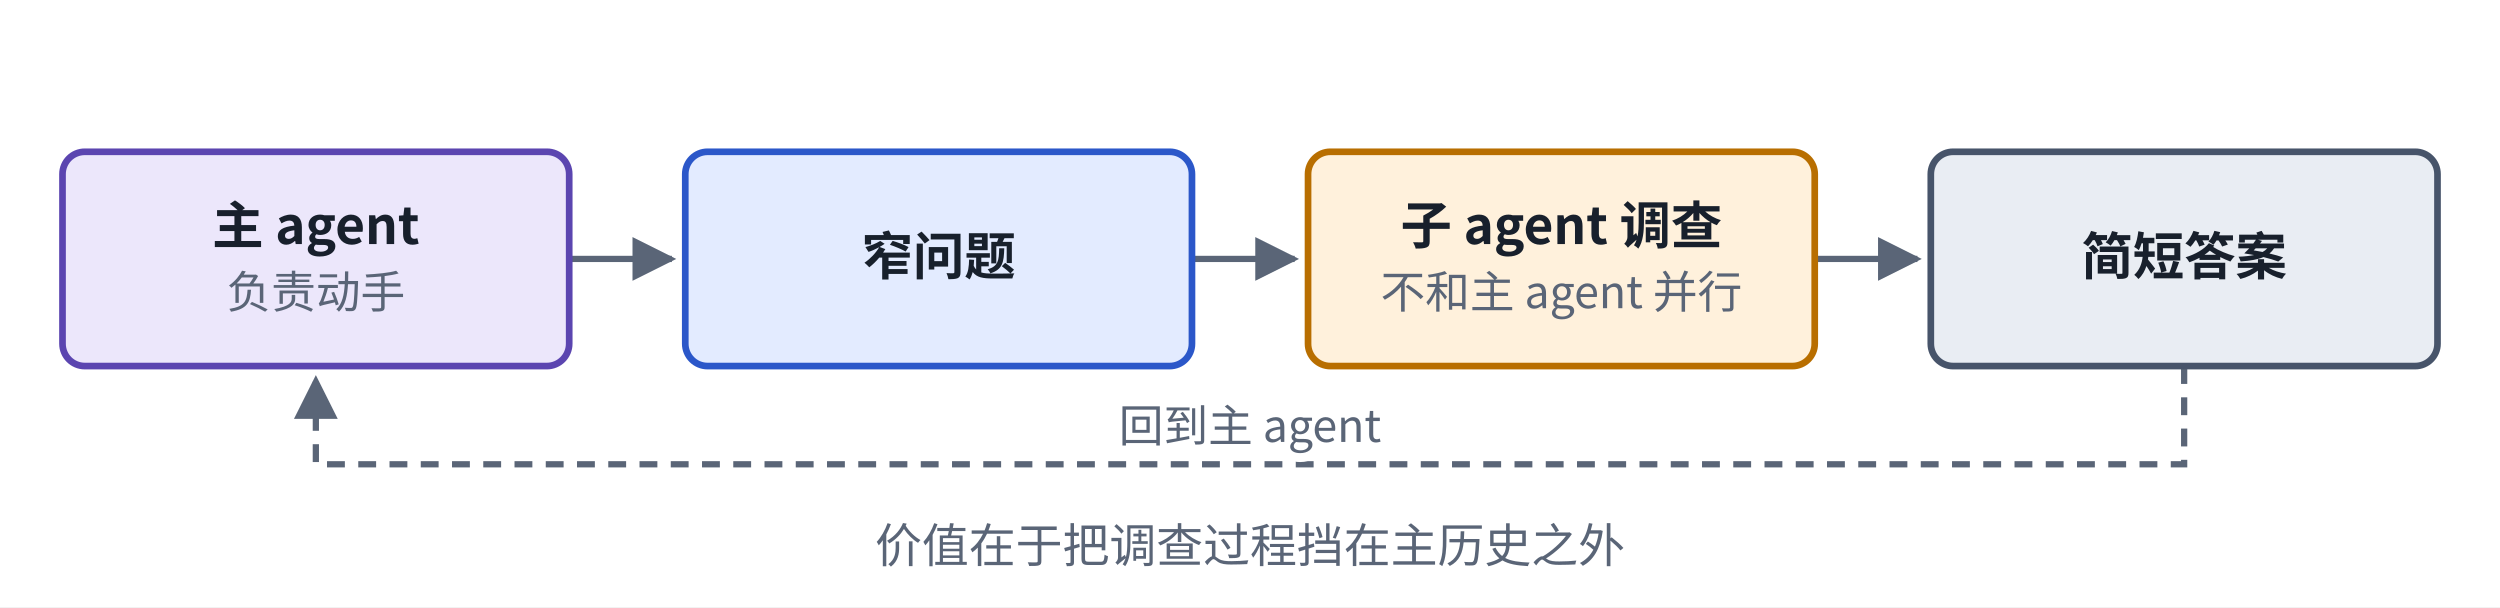
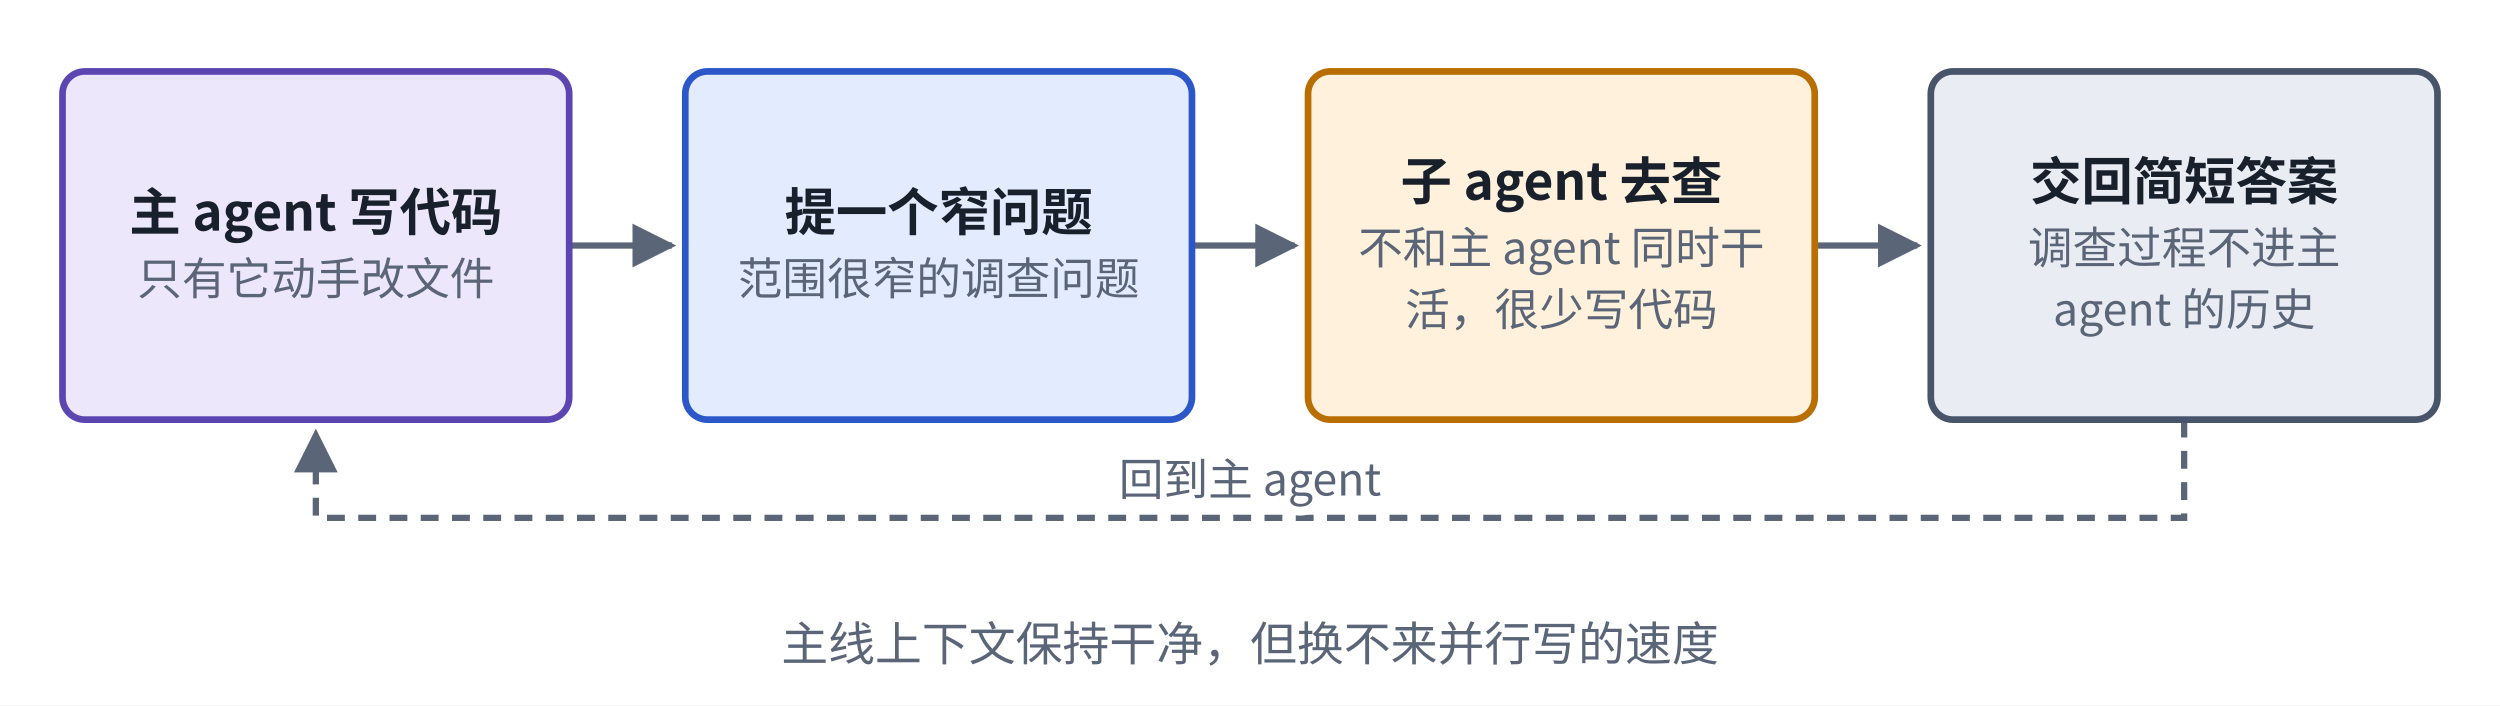
- <svg xmlns="http://www.w3.org/2000/svg" viewBox="0 0 560 136" width="560" height="136" role="img" aria-label="Claude Code 子 agent 结构">
+ <svg xmlns="http://www.w3.org/2000/svg" viewBox="0 0 560 158" width="560" height="158" role="img" aria-label="Claude Code 子 agent 结构">
  <defs>
    <marker id="ah-cardp3" viewBox="0 0 10 10" refX="9" refY="5" markerWidth="7" markerHeight="7" orient="auto-start-reverse">
      <path d="M0,0 L10,5 L0,10 z" fill="#5A6577" />
    </marker>
  </defs>
-   <rect x="0" y="0" width="560" height="136" fill="#ffffff" />
-   <path d="M127.5,58 L150.5,58" fill="none" stroke="#5A6577" stroke-width="1.4" marker-end="url(#ah-cardp3)" />
-   <path d="M267,58 L290,58" fill="none" stroke="#5A6577" stroke-width="1.4" marker-end="url(#ah-cardp3)" />
-   <path d="M406.5,58 L429.5,58" fill="none" stroke="#5A6577" stroke-width="1.4" marker-end="url(#ah-cardp3)" />
-   <path d="M489.25,82 L489.25,104 L70.75,104 L70.75,85" fill="none" stroke="#5A6577" stroke-width="1.4" stroke-dasharray="4 3" marker-end="url(#ah-cardp3)" />
-   <rect x="14" y="34" width="113.5" height="48" rx="5" fill="#ECE7FB" stroke="#5B45B0" stroke-width="1.5" />
-   <rect x="153.5" y="34" width="113.5" height="48" rx="5" fill="#E3EBFF" stroke="#2B57C9" stroke-width="1.5" />
-   <rect x="293" y="34" width="113.5" height="48" rx="5" fill="#FFF1DC" stroke="#B86E00" stroke-width="1.5" />
-   <rect x="432.5" y="34" width="113.5" height="48" rx="5" fill="#E9EDF3" stroke="#47546A" stroke-width="1.5" />
-   <text x="70.75" y="54.665" text-anchor="middle" font-size="11.5" font-weight="600" fill="#18202C" font-family="PingFang SC, Noto Sans CJK SC, Microsoft YaHei, sans-serif">主 agent</text>
-   <text x="70.75" y="69.035" text-anchor="middle" font-size="10" font-weight="400" fill="#5A6577" font-family="PingFang SC, Noto Sans CJK SC, Microsoft YaHei, sans-serif">负责动手</text>
-   <text x="210.25" y="61.565" text-anchor="middle" font-size="11.5" font-weight="600" fill="#18202C" font-family="PingFang SC, Noto Sans CJK SC, Microsoft YaHei, sans-serif">窄问题</text>
-   <text x="349.75" y="54.665" text-anchor="middle" font-size="11.5" font-weight="600" fill="#18202C" font-family="PingFang SC, Noto Sans CJK SC, Microsoft YaHei, sans-serif">子 agent 调查</text>
-   <text x="349.75" y="69.035" text-anchor="middle" font-size="10" font-weight="400" fill="#5A6577" font-family="PingFang SC, Noto Sans CJK SC, Microsoft YaHei, sans-serif">不和主 agent 并行</text>
-   <text x="489.25" y="61.565" text-anchor="middle" font-size="11.5" font-weight="600" fill="#18202C" font-family="PingFang SC, Noto Sans CJK SC, Microsoft YaHei, sans-serif">简短答案</text>
-   <text x="280" y="99" text-anchor="middle" font-size="10" font-weight="400" fill="#5A6577" font-family="PingFang SC, Noto Sans CJK SC, Microsoft YaHei, sans-serif" style="paint-order:stroke;stroke-width:4px;stroke-linejoin:round" stroke="#ffffff">回到主 agent</text>
-   <text x="280" y="126" text-anchor="middle" font-size="10.5" font-weight="500" fill="#5A6577" font-family="PingFang SC, Noto Sans CJK SC, Microsoft YaHei, sans-serif">价值在于把调查过程挡在主历史之外</text>
+   <rect x="0" y="0" width="560" height="158" fill="#ffffff" />
+   <path d="M127.5,55 L150.5,55" fill="none" stroke="#5A6577" stroke-width="1.4" marker-end="url(#ah-cardp3)" />
+   <path d="M267,55 L290,55" fill="none" stroke="#5A6577" stroke-width="1.4" marker-end="url(#ah-cardp3)" />
+   <path d="M406.5,55 L429.5,55" fill="none" stroke="#5A6577" stroke-width="1.4" marker-end="url(#ah-cardp3)" />
+   <path d="M489.25,94 L489.25,116 L70.75,116 L70.75,97" fill="none" stroke="#5A6577" stroke-width="1.4" stroke-dasharray="4 3" marker-end="url(#ah-cardp3)" />
+   <rect x="14" y="16" width="113.5" height="78" rx="5" fill="#ECE7FB" stroke="#5B45B0" stroke-width="1.5" />
+   <rect x="153.5" y="16" width="113.5" height="78" rx="5" fill="#E3EBFF" stroke="#2B57C9" stroke-width="1.5" />
+   <rect x="293" y="16" width="113.5" height="78" rx="5" fill="#FFF1DC" stroke="#B86E00" stroke-width="1.5" />
+   <rect x="432.5" y="16" width="113.5" height="78" rx="5" fill="#E9EDF3" stroke="#47546A" stroke-width="1.5" />
+   <text x="70.75" y="51.665" text-anchor="middle" font-size="11.5" font-weight="600" fill="#18202C" font-family="PingFang SC, Noto Sans CJK SC, Microsoft YaHei, sans-serif">主 agent 写代码</text>
+   <text x="70.75" y="66.035" text-anchor="middle" font-size="10" font-weight="400" fill="#5A6577" font-family="PingFang SC, Noto Sans CJK SC, Microsoft YaHei, sans-serif">只有它动手改文件</text>
+   <text x="210.25" y="51.665" text-anchor="middle" font-size="11.5" font-weight="600" fill="#18202C" font-family="PingFang SC, Noto Sans CJK SC, Microsoft YaHei, sans-serif">提一个窄问题</text>
+   <text x="210.25" y="66.035" text-anchor="middle" font-size="10" font-weight="400" fill="#5A6577" font-family="PingFang SC, Noto Sans CJK SC, Microsoft YaHei, sans-serif">范围很窄的调查问题</text>
+   <text x="349.75" y="44.765" text-anchor="middle" font-size="11.5" font-weight="600" fill="#18202C" font-family="PingFang SC, Noto Sans CJK SC, Microsoft YaHei, sans-serif">子 agent 去查</text>
+   <text x="349.75" y="59.135" text-anchor="middle" font-size="10" font-weight="400" fill="#5A6577" font-family="PingFang SC, Noto Sans CJK SC, Microsoft YaHei, sans-serif">不和主 agent 同时干</text>
+   <text x="349.75" y="72.935" text-anchor="middle" font-size="10" font-weight="400" fill="#5A6577" font-family="PingFang SC, Noto Sans CJK SC, Microsoft YaHei, sans-serif">活，很少写代码</text>
+   <text x="489.25" y="44.765" text-anchor="middle" font-size="11.5" font-weight="600" fill="#18202C" font-family="PingFang SC, Noto Sans CJK SC, Microsoft YaHei, sans-serif">交回简短答案</text>
+   <text x="489.25" y="59.135" text-anchor="middle" font-size="10" font-weight="400" fill="#5A6577" font-family="PingFang SC, Noto Sans CJK SC, Microsoft YaHei, sans-serif">调查过程不进主</text>
+   <text x="489.25" y="72.935" text-anchor="middle" font-size="10" font-weight="400" fill="#5A6577" font-family="PingFang SC, Noto Sans CJK SC, Microsoft YaHei, sans-serif">agent 的历史</text>
+   <text x="280" y="111" text-anchor="middle" font-size="10" font-weight="400" fill="#5A6577" font-family="PingFang SC, Noto Sans CJK SC, Microsoft YaHei, sans-serif" style="paint-order:stroke;stroke-width:4px;stroke-linejoin:round" stroke="#ffffff">回到主 agent</text>
+   <text x="280" y="148" text-anchor="middle" font-size="10.5" font-weight="500" fill="#5A6577" font-family="PingFang SC, Noto Sans CJK SC, Microsoft YaHei, sans-serif">主线上下文保持干净，但换不来并行写的速度</text>
</svg>
